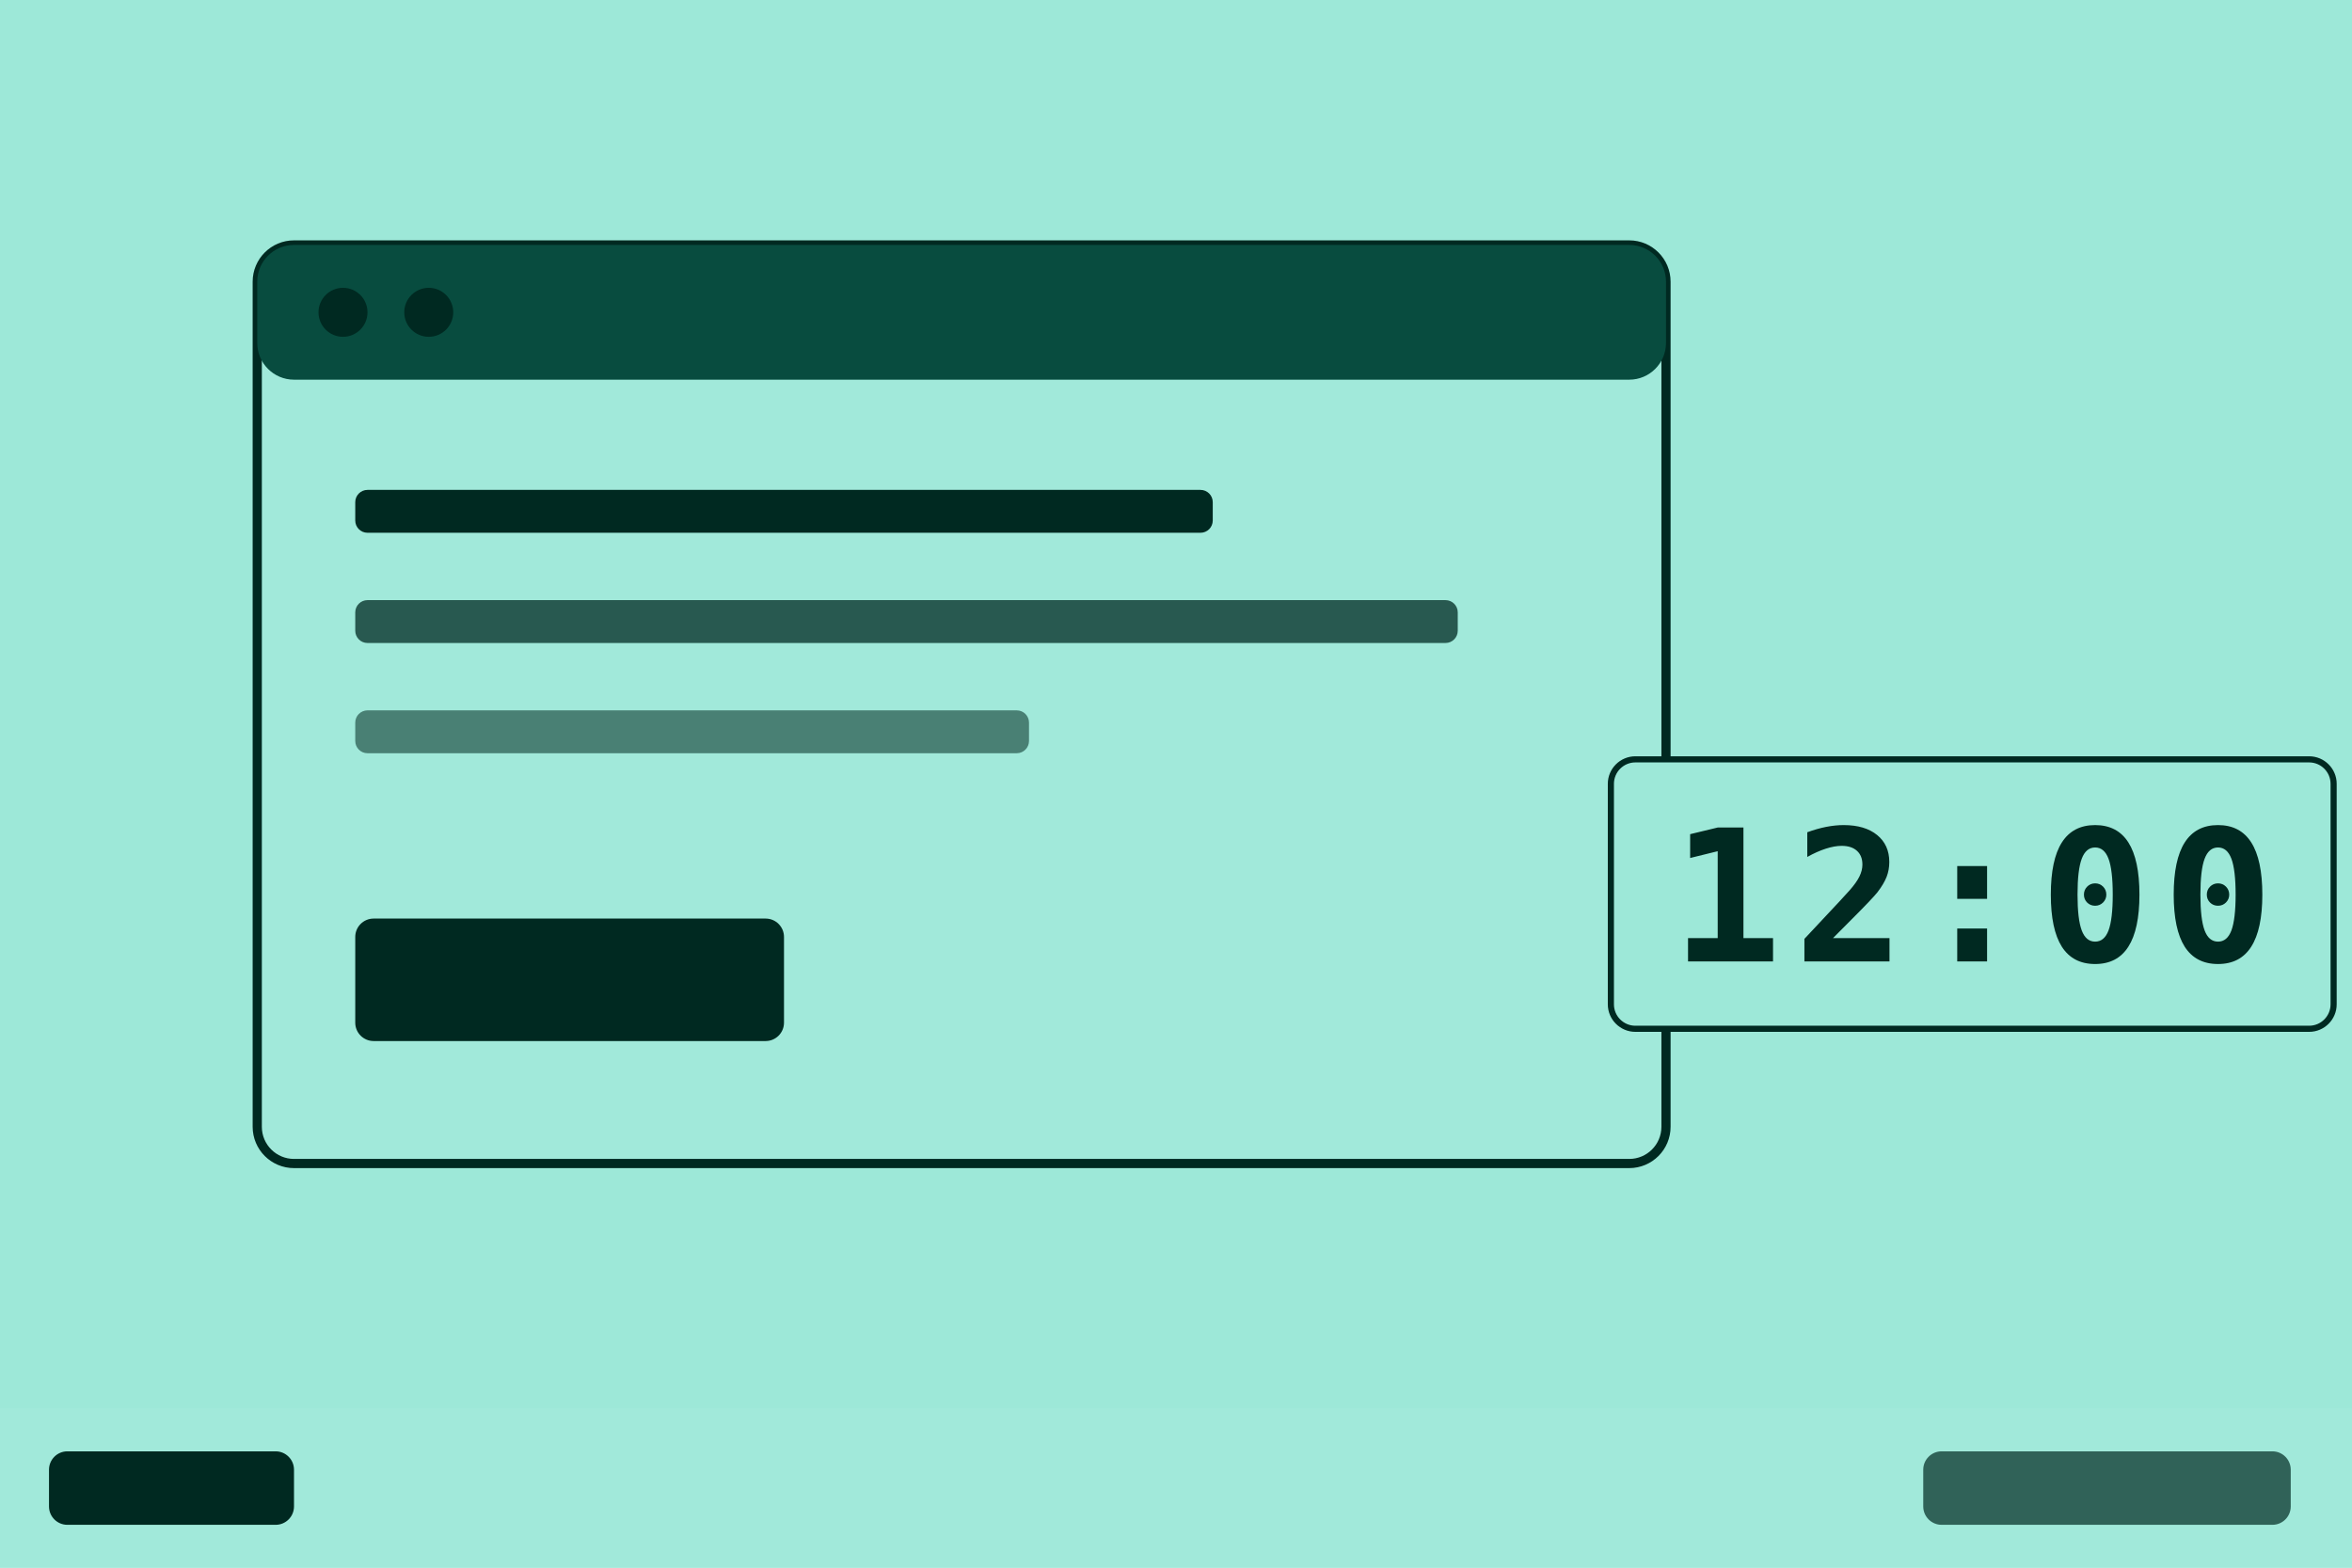
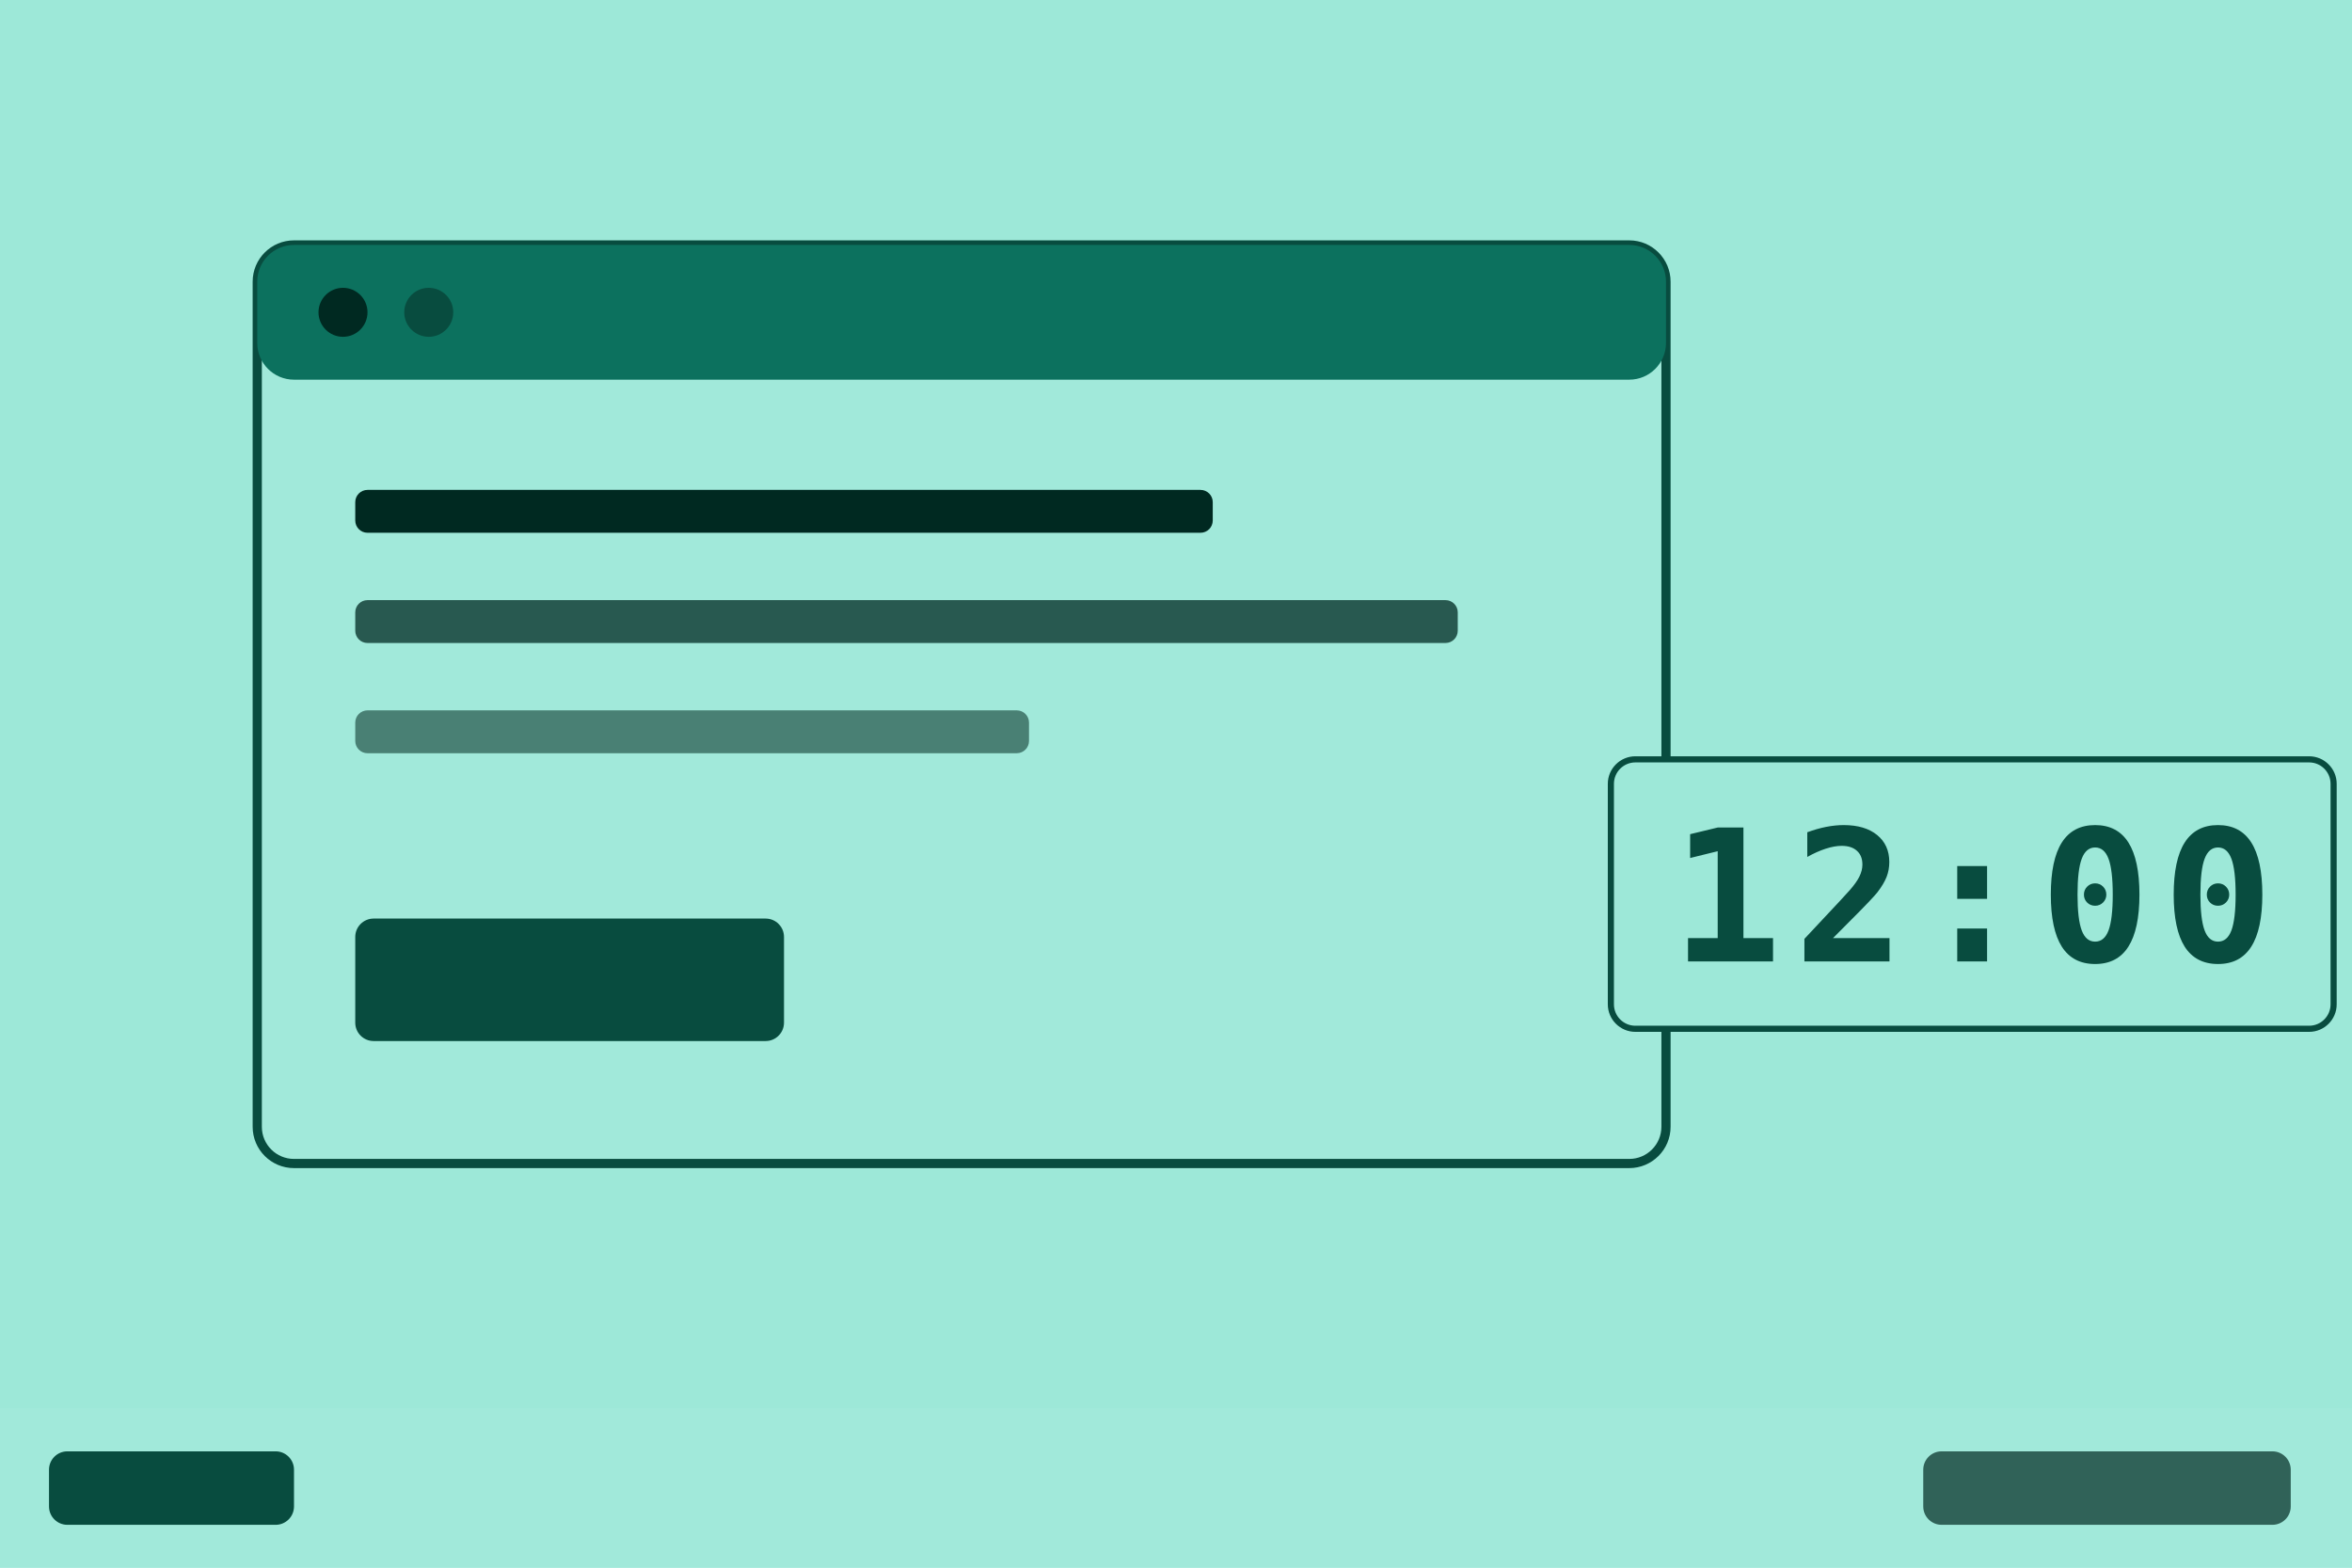
<svg xmlns="http://www.w3.org/2000/svg" width="384" height="256" viewBox="0 0 384 256">
  <rect width="384" height="256" fill="#9de8d8" />
-   <rect x="42" y="40" width="230" height="150" rx="6" fill="#a1e9da" stroke="#002921" stroke-width="1.5" />
-   <rect x="42" y="40" width="230" height="22" rx="6" fill="#084c3f" />
+   <rect x="42" y="40" width="230" height="150" rx="6" fill="#a1e9da" stroke="#084c3f" stroke-width="1.5" />
+   <rect x="42" y="40" width="230" height="22" rx="6" fill="#0c715e" />
  <circle cx="56" cy="51" r="4" fill="#002921" />
-   <circle cx="70" cy="51" r="4" fill="#002921" />
+   <circle cx="70" cy="51" r="4" fill="#084c3f" />
  <rect x="58" y="80" width="140" height="7" rx="2" fill="#002921" />
  <rect x="58" y="98" width="180" height="7" rx="2" fill="#002921" opacity="0.75" />
  <rect x="58" y="116" width="110" height="7" rx="2" fill="#002921" opacity="0.55" />
-   <rect x="58" y="150" width="70" height="20" rx="3" fill="#002921" />
+   <rect x="58" y="150" width="70" height="20" rx="3" fill="#084c3f" />
  <g transform="translate(322,150)" font-family="monospace" font-weight="bold">
-     <rect x="-59.0" y="-26" width="118.0" height="44" rx="4" fill="#9de8d8" stroke="#002921" stroke-width="1" />
-     <text x="0" y="7" font-size="30" fill="#002921" text-anchor="middle" letter-spacing="2">12:00</text>
+     <rect x="-59.0" y="-26" width="118.0" height="44" rx="4" fill="#9de8d8" stroke="#084c3f" stroke-width="1" />
+     <text x="0" y="7" font-size="30" fill="#084c3f" text-anchor="middle" letter-spacing="2">12:00</text>
  </g>
  <rect x="0" y="230" width="384" height="26" fill="#a1e9da" />
-   <rect x="8" y="237" width="40" height="12" rx="3" fill="#002921" />
+   <rect x="8" y="237" width="40" height="12" rx="3" fill="#084c3f" />
  <rect x="314" y="237" width="60" height="12" rx="3" fill="#002921" opacity="0.7" />
</svg>
